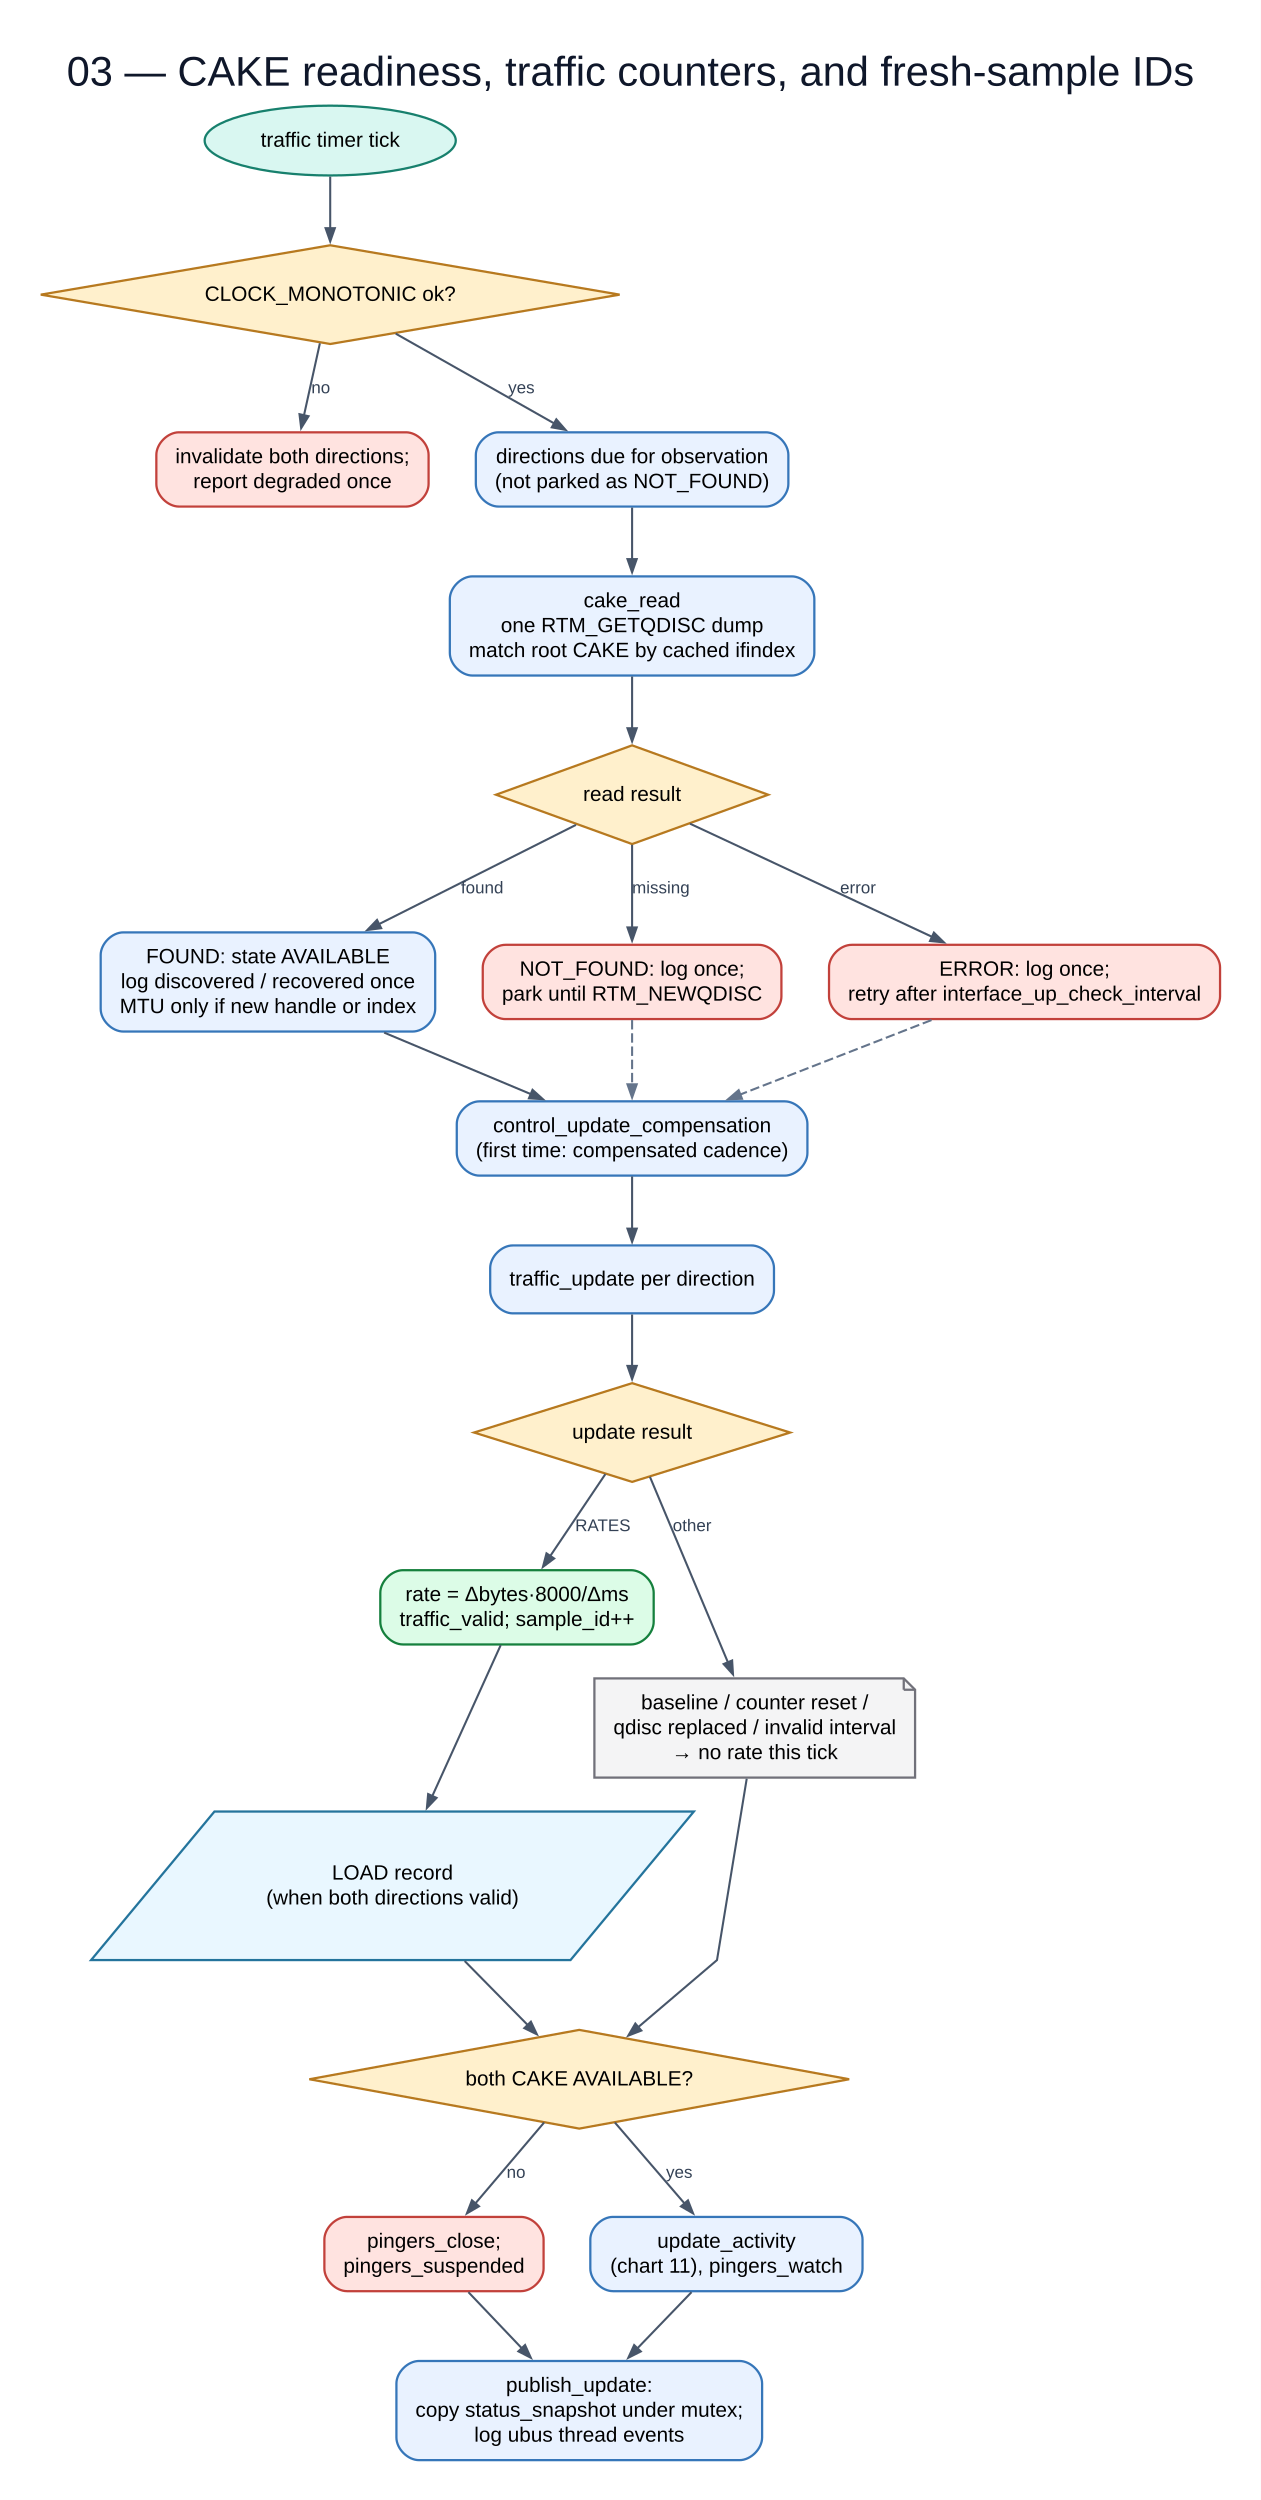
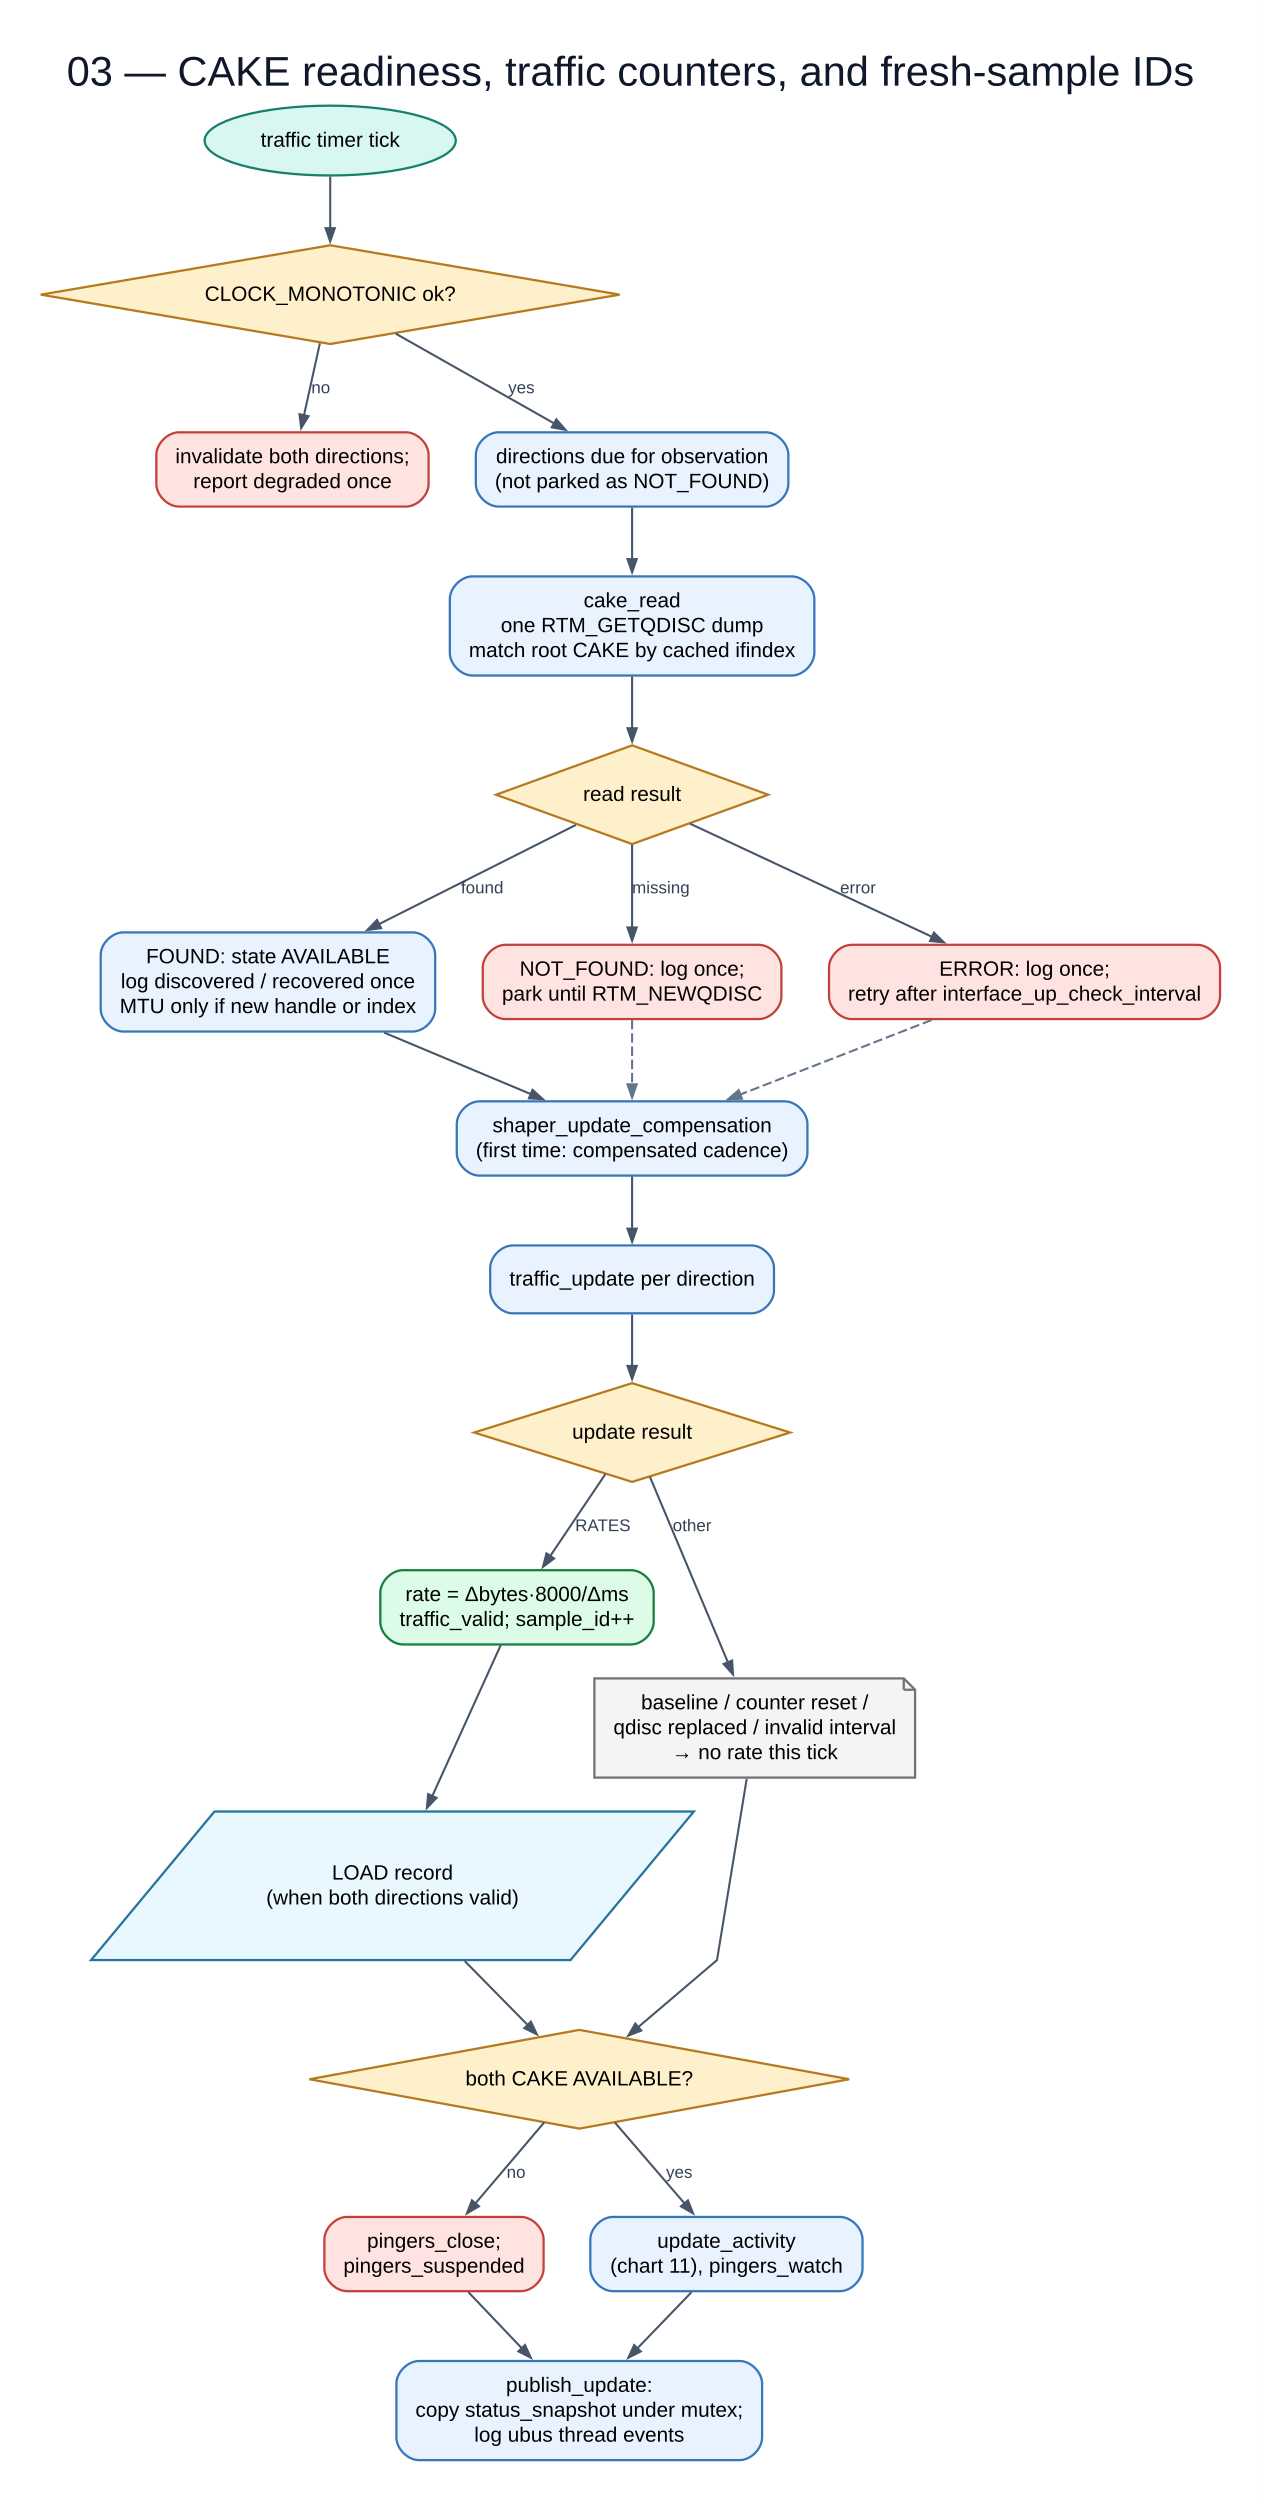
<svg xmlns="http://www.w3.org/2000/svg" width="668pt" height="1325pt" viewBox="0.00 0.00 668.00 1325.00">
  <g id="graph0" class="graph" transform="scale(1 1) rotate(0) translate(21.6 1303.88)">
    <polygon fill="white" stroke="none" points="-21.6,21.6 -21.6,-1303.88 646.63,-1303.88 646.63,21.6 -21.6,21.6" />
    <text xml:space="preserve" text-anchor="middle" x="312.52" y="-1258.48" font-family="Arial" font-size="22.00" fill="#0f172a">03 — CAKE readiness, traffic counters, and fresh-sample IDs</text>
    <g id="node1" class="node">
      <ellipse fill="#d9f7f1" stroke="#17806d" stroke-width="1.2" cx="153.41" cy="-1229.38" rx="66.55" ry="18.5" />
      <text xml:space="preserve" text-anchor="middle" x="153.41" y="-1226.08" font-family="Arial" font-size="11.00">traffic timer tick</text>
    </g>
    <g id="node2" class="node">
      <polygon fill="#fff0cc" stroke="#b7791f" stroke-width="1.2" points="153.41,-1173.88 0,-1147.72 153.41,-1121.56 306.81,-1147.72 153.41,-1173.88" />
      <text xml:space="preserve" text-anchor="middle" x="153.41" y="-1144.42" font-family="Arial" font-size="11.00">CLOCK_MONOTONIC ok?</text>
    </g>
    <g id="edge1" class="edge">
      <path fill="none" stroke="#475569" stroke-width="1.1" d="M153.41,-1210.3C153.41,-1202.15 153.41,-1192.24 153.41,-1182.78" />
      <polygon fill="#475569" stroke="#475569" stroke-width="1.1" points="155.86,-1182.94 153.41,-1175.94 150.96,-1182.94 155.86,-1182.94" />
    </g>
    <g id="node3" class="node">
      <path fill="#ffe3e0" stroke="#c2413b" stroke-width="1.2" d="M193.55,-1074.76C193.55,-1074.76 73.26,-1074.76 73.26,-1074.76 67.26,-1074.76 61.26,-1068.76 61.26,-1062.76 61.26,-1062.76 61.26,-1047.4 61.26,-1047.4 61.26,-1041.4 67.26,-1035.4 73.26,-1035.4 73.26,-1035.4 193.55,-1035.4 193.55,-1035.4 199.55,-1035.4 205.55,-1041.4 205.55,-1047.4 205.55,-1047.4 205.55,-1062.76 205.55,-1062.76 205.55,-1068.76 199.55,-1074.76 193.55,-1074.76" />
      <text xml:space="preserve" text-anchor="middle" x="133.41" y="-1058.38" font-family="Arial" font-size="11.00">invalidate both directions;</text>
      <text xml:space="preserve" text-anchor="middle" x="133.41" y="-1045.18" font-family="Arial" font-size="11.00">report degraded once</text>
    </g>
    <g id="edge2" class="edge">
      <path fill="none" stroke="#475569" stroke-width="1.1" d="M147.94,-1121.95C145.34,-1110.14 142.21,-1095.97 139.52,-1083.8" />
      <polygon fill="#475569" stroke="#475569" stroke-width="1.1" points="141.92,-1083.29 138.02,-1076.98 137.13,-1084.35 141.92,-1083.29" />
      <text xml:space="preserve" text-anchor="middle" x="148.41" y="-1095.46" font-family="Arial" font-size="9.00" fill="#334155">no</text>
    </g>
    <g id="node4" class="node">
      <path fill="#e9f2ff" stroke="#3676b9" stroke-width="1.2" d="M384.23,-1074.76C384.23,-1074.76 242.59,-1074.76 242.59,-1074.76 236.59,-1074.76 230.59,-1068.76 230.59,-1062.76 230.59,-1062.76 230.59,-1047.4 230.59,-1047.4 230.59,-1041.4 236.59,-1035.4 242.59,-1035.4 242.59,-1035.4 384.23,-1035.4 384.23,-1035.4 390.23,-1035.4 396.23,-1041.4 396.23,-1047.4 396.23,-1047.4 396.23,-1062.76 396.23,-1062.76 396.23,-1068.76 390.23,-1074.76 384.23,-1074.76" />
      <text xml:space="preserve" text-anchor="middle" x="313.41" y="-1058.38" font-family="Arial" font-size="11.00">directions due for observation</text>
      <text xml:space="preserve" text-anchor="middle" x="313.41" y="-1045.18" font-family="Arial" font-size="11.00">(not parked as NOT_FOUND)</text>
    </g>
    <g id="edge3" class="edge">
      <path fill="none" stroke="#475569" stroke-width="1.1" d="M188.12,-1127.05C212.8,-1113.07 246.05,-1094.24 272.09,-1079.48" />
      <polygon fill="#475569" stroke="#475569" stroke-width="1.1" points="273.25,-1081.65 278.13,-1076.06 270.83,-1077.38 273.25,-1081.65" />
      <text xml:space="preserve" text-anchor="middle" x="254.74" y="-1095.46" font-family="Arial" font-size="9.00" fill="#334155">yes</text>
    </g>
    <g id="node5" class="node">
      <path fill="#e9f2ff" stroke="#3676b9" stroke-width="1.2" d="M398,-998.4C398,-998.4 228.81,-998.4 228.81,-998.4 222.81,-998.4 216.81,-992.4 216.81,-986.4 216.81,-986.4 216.81,-957.84 216.81,-957.84 216.81,-951.84 222.81,-945.84 228.81,-945.84 228.81,-945.84 398,-945.84 398,-945.84 404,-945.84 410,-951.84 410,-957.84 410,-957.84 410,-986.4 410,-986.4 410,-992.4 404,-998.4 398,-998.4" />
      <text xml:space="preserve" text-anchor="middle" x="313.41" y="-982.02" font-family="Arial" font-size="11.00">cake_read</text>
      <text xml:space="preserve" text-anchor="middle" x="313.41" y="-968.82" font-family="Arial" font-size="11.00">one RTM_GETQDISC dump</text>
      <text xml:space="preserve" text-anchor="middle" x="313.41" y="-955.62" font-family="Arial" font-size="11.00">match root CAKE by cached ifindex</text>
    </g>
    <g id="edge4" class="edge">
      <path fill="none" stroke="#475569" stroke-width="1.1" d="M313.41,-1034.89C313.41,-1026.66 313.41,-1016.78 313.41,-1007.37" />
      <polygon fill="#475569" stroke="#475569" stroke-width="1.1" points="315.86,-1007.57 313.41,-1000.57 310.96,-1007.57 315.86,-1007.57" />
    </g>
    <g id="node6" class="node">
      <polygon fill="#fff0cc" stroke="#b7791f" stroke-width="1.2" points="313.41,-908.84 241.28,-882.68 313.41,-856.52 385.54,-882.68 313.41,-908.84" />
      <text xml:space="preserve" text-anchor="middle" x="313.41" y="-879.38" font-family="Arial" font-size="11.00">read result</text>
    </g>
    <g id="edge5" class="edge">
      <path fill="none" stroke="#475569" stroke-width="1.1" d="M313.41,-945.36C313.41,-936.73 313.41,-926.97 313.41,-917.81" />
      <polygon fill="#475569" stroke="#475569" stroke-width="1.1" points="315.86,-917.92 313.41,-910.92 310.96,-917.92 315.86,-917.92" />
    </g>
    <g id="node7" class="node">
      <path fill="#e9f2ff" stroke="#3676b9" stroke-width="1.2" d="M197.05,-809.72C197.05,-809.72 43.76,-809.72 43.76,-809.72 37.76,-809.72 31.76,-803.72 31.76,-797.72 31.76,-797.72 31.76,-769.16 31.76,-769.16 31.76,-763.16 37.76,-757.16 43.76,-757.16 43.76,-757.16 197.05,-757.16 197.05,-757.16 203.05,-757.16 209.05,-763.16 209.05,-769.16 209.05,-769.16 209.05,-797.72 209.05,-797.72 209.05,-803.72 203.05,-809.72 197.05,-809.72" />
      <text xml:space="preserve" text-anchor="middle" x="120.41" y="-793.34" font-family="Arial" font-size="11.00">FOUND: state AVAILABLE</text>
      <text xml:space="preserve" text-anchor="middle" x="120.41" y="-780.14" font-family="Arial" font-size="11.00">log discovered / recovered once</text>
      <text xml:space="preserve" text-anchor="middle" x="120.41" y="-766.94" font-family="Arial" font-size="11.00">MTU only if new handle or index</text>
    </g>
    <g id="edge6" class="edge">
      <path fill="none" stroke="#475569" stroke-width="1.1" d="M283.67,-866.7C255.95,-852.73 213.81,-831.5 179.29,-814.11" />
      <polygon fill="#475569" stroke="#475569" stroke-width="1.1" points="180.43,-811.94 173.08,-810.98 178.23,-816.32 180.43,-811.94" />
      <text xml:space="preserve" text-anchor="middle" x="233.95" y="-830.42" font-family="Arial" font-size="9.00" fill="#334155">found</text>
    </g>
    <g id="node8" class="node">
      <path fill="#ffe3e0" stroke="#c2413b" stroke-width="1.2" d="M380.55,-803.12C380.55,-803.12 246.26,-803.12 246.26,-803.12 240.26,-803.12 234.26,-797.12 234.26,-791.12 234.26,-791.12 234.26,-775.76 234.26,-775.76 234.26,-769.76 240.26,-763.76 246.26,-763.76 246.26,-763.76 380.55,-763.76 380.55,-763.76 386.55,-763.76 392.55,-769.76 392.55,-775.76 392.55,-775.76 392.55,-791.12 392.55,-791.12 392.55,-797.12 386.55,-803.12 380.55,-803.12" />
      <text xml:space="preserve" text-anchor="middle" x="313.41" y="-786.74" font-family="Arial" font-size="11.00">NOT_FOUND: log once;</text>
      <text xml:space="preserve" text-anchor="middle" x="313.41" y="-773.54" font-family="Arial" font-size="11.00">park until RTM_NEWQDISC</text>
    </g>
    <g id="edge7" class="edge">
      <path fill="none" stroke="#475569" stroke-width="1.1" d="M313.41,-856.13C313.41,-842.65 313.41,-826.09 313.41,-812.29" />
      <polygon fill="#475569" stroke="#475569" stroke-width="1.1" points="315.86,-812.34 313.41,-805.34 310.96,-812.34 315.86,-812.34" />
      <text xml:space="preserve" text-anchor="middle" x="328.66" y="-830.42" font-family="Arial" font-size="9.00" fill="#334155">missing</text>
    </g>
    <g id="node9" class="node">
      <path fill="#ffe3e0" stroke="#c2413b" stroke-width="1.2" d="M613.03,-803.12C613.03,-803.12 429.78,-803.12 429.78,-803.12 423.78,-803.12 417.78,-797.12 417.78,-791.12 417.78,-791.12 417.78,-775.76 417.78,-775.76 417.78,-769.76 423.78,-763.76 429.78,-763.76 429.78,-763.76 613.03,-763.76 613.03,-763.76 619.03,-763.76 625.03,-769.76 625.03,-775.76 625.03,-775.76 625.03,-791.12 625.03,-791.12 625.03,-797.12 619.03,-803.12 613.03,-803.12" />
      <text xml:space="preserve" text-anchor="middle" x="521.41" y="-786.74" font-family="Arial" font-size="11.00">ERROR: log once;</text>
      <text xml:space="preserve" text-anchor="middle" x="521.41" y="-773.54" font-family="Arial" font-size="11.00">retry after interface_up_check_interval</text>
    </g>
    <g id="edge8" class="edge">
      <path fill="none" stroke="#475569" stroke-width="1.1" d="M344.1,-867.33C377.89,-851.53 432.7,-825.91 472.45,-807.33" />
      <polygon fill="#475569" stroke="#475569" stroke-width="1.1" points="473.37,-809.6 478.68,-804.42 471.3,-805.16 473.37,-809.6" />
      <text xml:space="preserve" text-anchor="middle" x="433.14" y="-830.42" font-family="Arial" font-size="9.00" fill="#334155">error</text>
    </g>
    <g id="node10" class="node">
      <path fill="#e9f2ff" stroke="#3676b9" stroke-width="1.2" d="M394.33,-720.16C394.33,-720.16 232.49,-720.16 232.49,-720.16 226.49,-720.16 220.49,-714.16 220.49,-708.16 220.49,-708.16 220.49,-692.8 220.49,-692.8 220.49,-686.8 226.49,-680.8 232.49,-680.8 232.49,-680.8 394.33,-680.8 394.33,-680.8 400.33,-680.8 406.33,-686.8 406.33,-692.8 406.33,-692.8 406.33,-708.16 406.33,-708.16 406.33,-714.16 400.33,-720.16 394.33,-720.16" />
-       <text xml:space="preserve" text-anchor="middle" x="313.41" y="-703.78" font-family="Arial" font-size="11.00">control_update_compensation</text>
+       <text xml:space="preserve" text-anchor="middle" x="313.41" y="-703.78" font-family="Arial" font-size="11.00">shaper_update_compensation</text>
      <text xml:space="preserve" text-anchor="middle" x="313.41" y="-690.58" font-family="Arial" font-size="11.00">(first time: compensated cadence)</text>
    </g>
    <g id="edge9" class="edge">
      <path fill="none" stroke="#475569" stroke-width="1.1" d="M182,-756.6C207.09,-746.08 235.81,-734.03 259.99,-723.89" />
      <polygon fill="#475569" stroke="#475569" stroke-width="1.1" points="260.63,-726.28 266.14,-721.31 258.73,-721.76 260.63,-726.28" />
    </g>
    <g id="edge10" class="edge">
      <path fill="none" stroke="#64748b" stroke-width="1.1" stroke-dasharray="5,2" d="M313.41,-763.25C313.41,-753.07 313.41,-740.37 313.41,-729.14" />
      <polygon fill="#64748b" stroke="#64748b" stroke-width="1.1" points="315.86,-729.19 313.41,-722.19 310.96,-729.19 315.86,-729.19" />
    </g>
    <g id="edge11" class="edge">
      <path fill="none" stroke="#64748b" stroke-width="1.1" stroke-dasharray="5,2" d="M472.11,-763.25C441.66,-751.4 402.45,-736.14 370.63,-723.75" />
      <polygon fill="#64748b" stroke="#64748b" stroke-width="1.1" points="371.67,-721.53 364.26,-721.27 369.89,-726.09 371.67,-721.53" />
    </g>
    <g id="node11" class="node">
      <path fill="#e9f2ff" stroke="#3676b9" stroke-width="1.2" d="M376.61,-643.8C376.61,-643.8 250.2,-643.8 250.2,-643.8 244.2,-643.8 238.2,-637.8 238.2,-631.8 238.2,-631.8 238.2,-619.8 238.2,-619.8 238.2,-613.8 244.2,-607.8 250.2,-607.8 250.2,-607.8 376.61,-607.8 376.61,-607.8 382.61,-607.8 388.61,-613.8 388.61,-619.8 388.61,-619.8 388.61,-631.8 388.61,-631.8 388.61,-637.8 382.61,-643.8 376.61,-643.8" />
      <text xml:space="preserve" text-anchor="middle" x="313.41" y="-622.5" font-family="Arial" font-size="11.00">traffic_update per direction</text>
    </g>
    <g id="edge12" class="edge">
      <path fill="none" stroke="#475569" stroke-width="1.1" d="M313.41,-680.38C313.41,-671.84 313.41,-661.65 313.41,-652.45" />
      <polygon fill="#475569" stroke="#475569" stroke-width="1.1" points="315.86,-652.69 313.41,-645.69 310.96,-652.69 315.86,-652.69" />
    </g>
    <g id="node12" class="node">
      <polygon fill="#fff0cc" stroke="#b7791f" stroke-width="1.2" points="313.41,-570.8 229.65,-544.64 313.41,-518.48 397.17,-544.64 313.41,-570.8" />
      <text xml:space="preserve" text-anchor="middle" x="313.41" y="-541.34" font-family="Arial" font-size="11.00">update result</text>
    </g>
    <g id="edge13" class="edge">
      <path fill="none" stroke="#475569" stroke-width="1.1" d="M313.41,-607.23C313.41,-599.14 313.41,-589.25 313.41,-579.78" />
      <polygon fill="#475569" stroke="#475569" stroke-width="1.1" points="315.86,-579.94 313.41,-572.94 310.96,-579.94 315.86,-579.94" />
    </g>
    <g id="node13" class="node">
      <path fill="#dcfce7" stroke="#15803d" stroke-width="1.2" d="M312.85,-471.68C312.85,-471.68 191.96,-471.68 191.96,-471.68 185.96,-471.68 179.96,-465.68 179.96,-459.68 179.96,-459.68 179.96,-444.32 179.96,-444.32 179.96,-438.32 185.96,-432.32 191.96,-432.32 191.96,-432.32 312.85,-432.32 312.85,-432.32 318.85,-432.32 324.85,-438.32 324.85,-444.32 324.85,-444.32 324.85,-459.68 324.85,-459.68 324.85,-465.68 318.85,-471.68 312.85,-471.68" />
      <text xml:space="preserve" text-anchor="middle" x="252.41" y="-455.3" font-family="Arial" font-size="11.00">rate = Δbytes·8000/Δms</text>
      <text xml:space="preserve" text-anchor="middle" x="252.41" y="-442.1" font-family="Arial" font-size="11.00">traffic_valid; sample_id++</text>
    </g>
    <g id="edge14" class="edge">
      <path fill="none" stroke="#475569" stroke-width="1.1" d="M299.26,-522.62C290.51,-509.61 279.2,-492.82 269.89,-478.99" />
      <polygon fill="#475569" stroke="#475569" stroke-width="1.1" points="272.1,-477.88 266.16,-473.44 268.04,-480.61 272.1,-477.88" />
      <text xml:space="preserve" text-anchor="middle" x="297.91" y="-492.38" font-family="Arial" font-size="9.00" fill="#334155">RATES</text>
    </g>
    <g id="node14" class="node">
      <polygon fill="#f4f4f5" stroke="#71717a" stroke-width="1.2" points="457.39,-414.32 293.43,-414.32 293.43,-361.76 463.39,-361.76 463.39,-408.32 457.39,-414.32" />
      <polyline fill="none" stroke="#71717a" stroke-width="1.2" points="457.39,-414.32 457.39,-408.32" />
      <polyline fill="none" stroke="#71717a" stroke-width="1.2" points="463.39,-408.32 457.39,-408.32" />
      <text xml:space="preserve" text-anchor="middle" x="378.41" y="-397.94" font-family="Arial" font-size="11.00">baseline / counter reset /</text>
      <text xml:space="preserve" text-anchor="middle" x="378.41" y="-384.74" font-family="Arial" font-size="11.00">qdisc replaced / invalid interval</text>
      <text xml:space="preserve" text-anchor="middle" x="378.41" y="-371.54" font-family="Arial" font-size="11.00">→ no rate this tick</text>
    </g>
    <g id="edge15" class="edge">
      <path fill="none" stroke="#475569" stroke-width="1.1" d="M322.86,-521.16C333.75,-495.25 351.76,-452.42 364.31,-422.57" />
      <polygon fill="#475569" stroke="#475569" stroke-width="1.1" points="366.43,-423.84 366.89,-416.44 361.92,-421.94 366.43,-423.84" />
      <text xml:space="preserve" text-anchor="middle" x="345.21" y="-492.38" font-family="Arial" font-size="9.00" fill="#334155">other</text>
    </g>
    <g id="node15" class="node">
      <polygon fill="#e9f7ff" stroke="#24749c" stroke-width="1.2" points="346.13,-343.76 92.05,-343.76 26.68,-265.04 280.77,-265.04 346.13,-343.76" />
      <text xml:space="preserve" text-anchor="middle" x="186.41" y="-307.7" font-family="Arial" font-size="11.00">LOAD record</text>
      <text xml:space="preserve" text-anchor="middle" x="186.41" y="-294.5" font-family="Arial" font-size="11.00">(when both directions valid)</text>
    </g>
    <g id="edge16" class="edge">
      <path fill="none" stroke="#475569" stroke-width="1.1" d="M243.78,-431.97C234.62,-411.76 219.8,-379.07 207.52,-351.97" />
      <polygon fill="#475569" stroke="#475569" stroke-width="1.1" points="209.77,-351.01 204.65,-345.65 205.31,-353.03 209.77,-351.01" />
    </g>
    <g id="node16" class="node">
      <polygon fill="#fff0cc" stroke="#b7791f" stroke-width="1.2" points="285.41,-228.04 142.34,-201.88 285.41,-175.72 428.47,-201.88 285.41,-228.04" />
      <text xml:space="preserve" text-anchor="middle" x="285.41" y="-198.58" font-family="Arial" font-size="11.00">both CAKE AVAILABLE?</text>
    </g>
    <g id="edge18" class="edge">
      <path fill="none" stroke="#475569" stroke-width="1.1" d="M374.16,-361.17C368.29,-325.35 358.41,-265.04 358.41,-265.04 358.41,-265.04 336.33,-246.25 316.46,-229.33" />
      <polygon fill="#475569" stroke="#475569" stroke-width="1.1" points="318.31,-227.68 311.39,-225 315.13,-231.41 318.31,-227.68" />
    </g>
    <g id="edge17" class="edge">
      <path fill="none" stroke="#475569" stroke-width="1.1" d="M224.68,-264.54C235.87,-253.18 247.87,-240.99 258.22,-230.48" />
      <polygon fill="#475569" stroke="#475569" stroke-width="1.1" points="259.77,-232.4 262.94,-225.69 256.28,-228.96 259.77,-232.4" />
    </g>
    <g id="node17" class="node">
      <path fill="#ffe3e0" stroke="#c2413b" stroke-width="1.2" d="M254.5,-128.92C254.5,-128.92 162.32,-128.92 162.32,-128.92 156.32,-128.92 150.32,-122.92 150.32,-116.92 150.32,-116.92 150.32,-101.56 150.32,-101.56 150.32,-95.56 156.32,-89.56 162.32,-89.56 162.32,-89.56 254.5,-89.56 254.5,-89.56 260.5,-89.56 266.5,-95.56 266.5,-101.56 266.5,-101.56 266.5,-116.92 266.5,-116.92 266.5,-122.92 260.5,-128.92 254.5,-128.92" />
      <text xml:space="preserve" text-anchor="middle" x="208.41" y="-112.54" font-family="Arial" font-size="11.00">pingers_close;</text>
      <text xml:space="preserve" text-anchor="middle" x="208.41" y="-99.34" font-family="Arial" font-size="11.00">pingers_suspended</text>
    </g>
    <g id="edge19" class="edge">
      <path fill="none" stroke="#475569" stroke-width="1.1" d="M266.77,-178.94C255.75,-165.97 241.75,-149.49 230.22,-135.92" />
      <polygon fill="#475569" stroke="#475569" stroke-width="1.1" points="232.26,-134.54 225.86,-130.79 228.53,-137.71 232.26,-134.54" />
      <text xml:space="preserve" text-anchor="middle" x="251.91" y="-149.62" font-family="Arial" font-size="9.00" fill="#334155">no</text>
    </g>
    <g id="node18" class="node">
      <path fill="#e9f2ff" stroke="#3676b9" stroke-width="1.2" d="M423.54,-128.92C423.54,-128.92 303.27,-128.92 303.27,-128.92 297.27,-128.92 291.27,-122.92 291.27,-116.92 291.27,-116.92 291.27,-101.56 291.27,-101.56 291.27,-95.56 297.27,-89.56 303.27,-89.56 303.27,-89.56 423.54,-89.56 423.54,-89.56 429.54,-89.56 435.54,-95.56 435.54,-101.56 435.54,-101.56 435.54,-116.92 435.54,-116.92 435.54,-122.92 429.54,-128.92 423.54,-128.92" />
      <text xml:space="preserve" text-anchor="middle" x="363.41" y="-112.54" font-family="Arial" font-size="11.00">update_activity</text>
      <text xml:space="preserve" text-anchor="middle" x="363.41" y="-99.34" font-family="Arial" font-size="11.00">(chart 11), pingers_watch</text>
    </g>
    <g id="edge20" class="edge">
      <path fill="none" stroke="#475569" stroke-width="1.1" d="M304.29,-178.94C315.45,-165.97 329.63,-149.49 341.31,-135.92" />
      <polygon fill="#475569" stroke="#475569" stroke-width="1.1" points="343.02,-137.68 345.73,-130.78 339.31,-134.49 343.02,-137.68" />
      <text xml:space="preserve" text-anchor="middle" x="338.4" y="-149.62" font-family="Arial" font-size="9.00" fill="#334155">yes</text>
    </g>
    <g id="node19" class="node">
      <path fill="#e9f2ff" stroke="#3676b9" stroke-width="1.2" d="M370.32,-52.56C370.32,-52.56 200.5,-52.56 200.5,-52.56 194.5,-52.56 188.5,-46.56 188.5,-40.56 188.5,-40.56 188.5,-12 188.5,-12 188.5,-6 194.5,0 200.5,0 200.5,0 370.32,0 370.32,0 376.32,0 382.32,-6 382.32,-12 382.32,-12 382.32,-40.56 382.32,-40.56 382.32,-46.56 376.32,-52.56 370.32,-52.56" />
      <text xml:space="preserve" text-anchor="middle" x="285.41" y="-36.18" font-family="Arial" font-size="11.00">publish_update:</text>
      <text xml:space="preserve" text-anchor="middle" x="285.41" y="-22.98" font-family="Arial" font-size="11.00">copy status_snapshot under mutex;</text>
      <text xml:space="preserve" text-anchor="middle" x="285.41" y="-9.78" font-family="Arial" font-size="11.00">log ubus thread events</text>
    </g>
    <g id="edge21" class="edge">
      <path fill="none" stroke="#475569" stroke-width="1.1" d="M226.65,-89.05C235.12,-80.15 245.42,-69.32 255.02,-59.23" />
      <polygon fill="#475569" stroke="#475569" stroke-width="1.1" points="256.68,-61.04 259.73,-54.27 253.13,-57.66 256.68,-61.04" />
    </g>
    <g id="edge22" class="edge">
      <path fill="none" stroke="#475569" stroke-width="1.1" d="M344.92,-89.05C336.34,-80.15 325.91,-69.32 316.19,-59.23" />
      <polygon fill="#475569" stroke="#475569" stroke-width="1.1" points="318.03,-57.61 311.41,-54.27 314.5,-61.01 318.03,-57.61" />
    </g>
  </g>
</svg>
